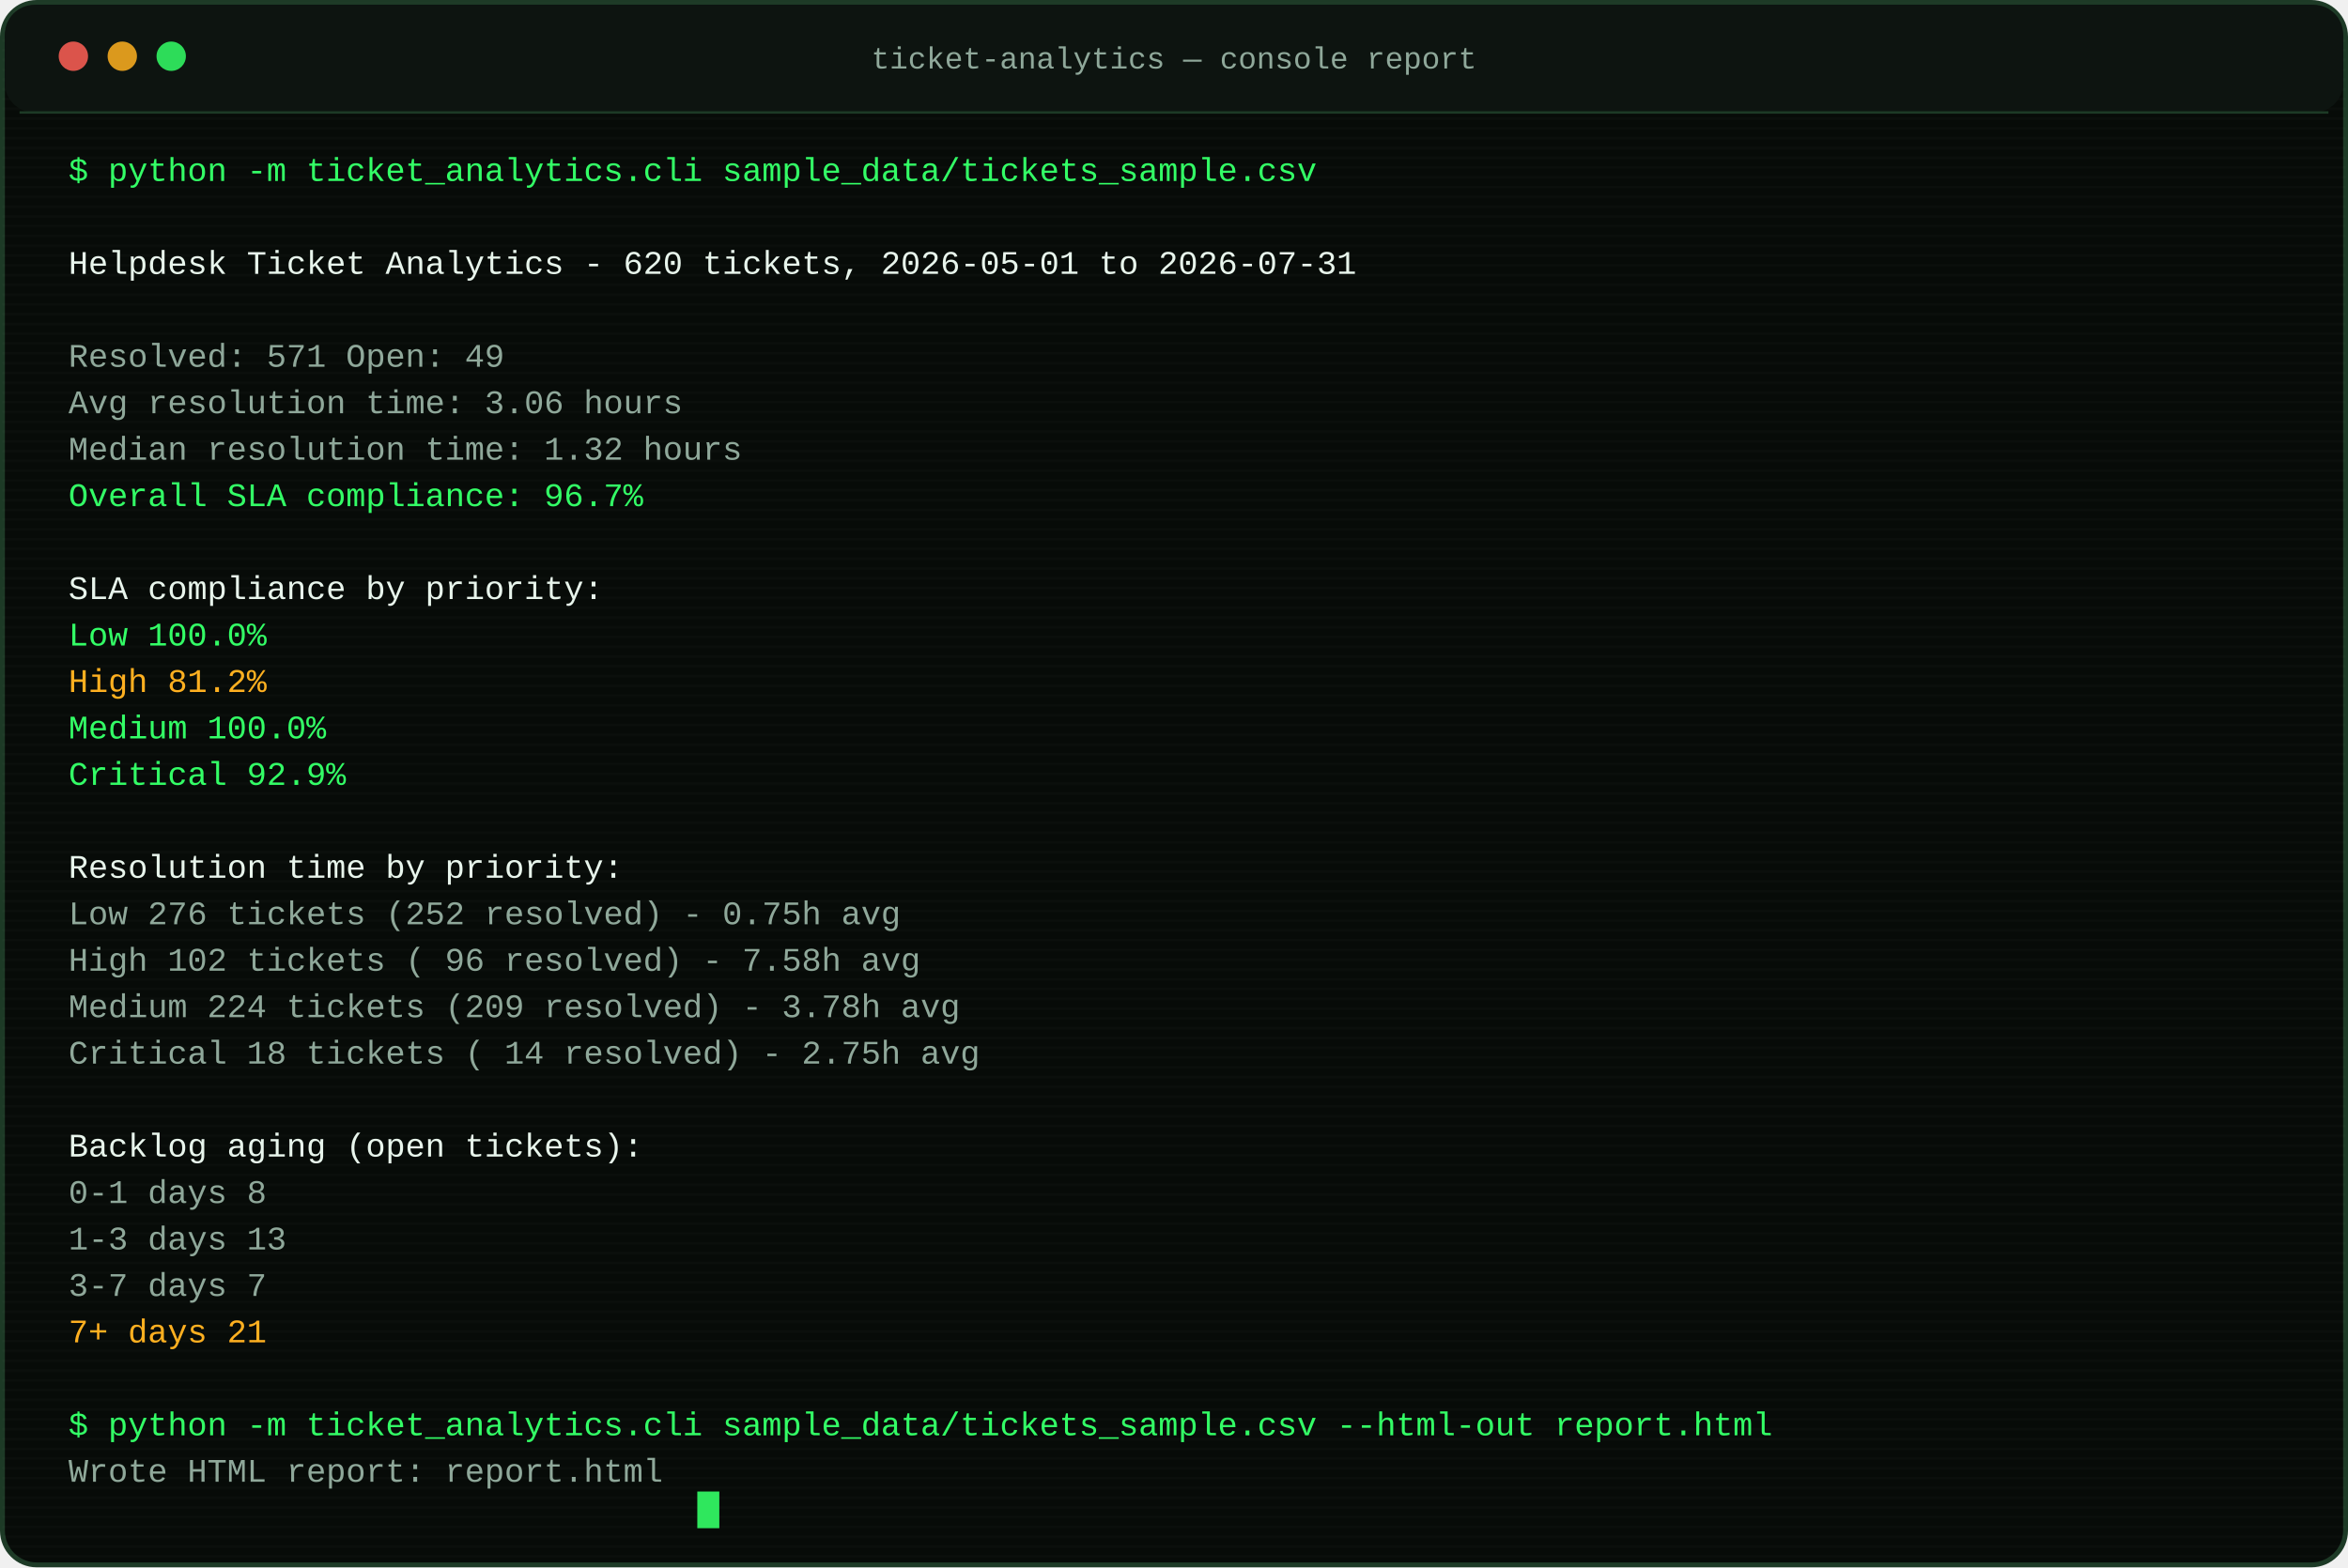
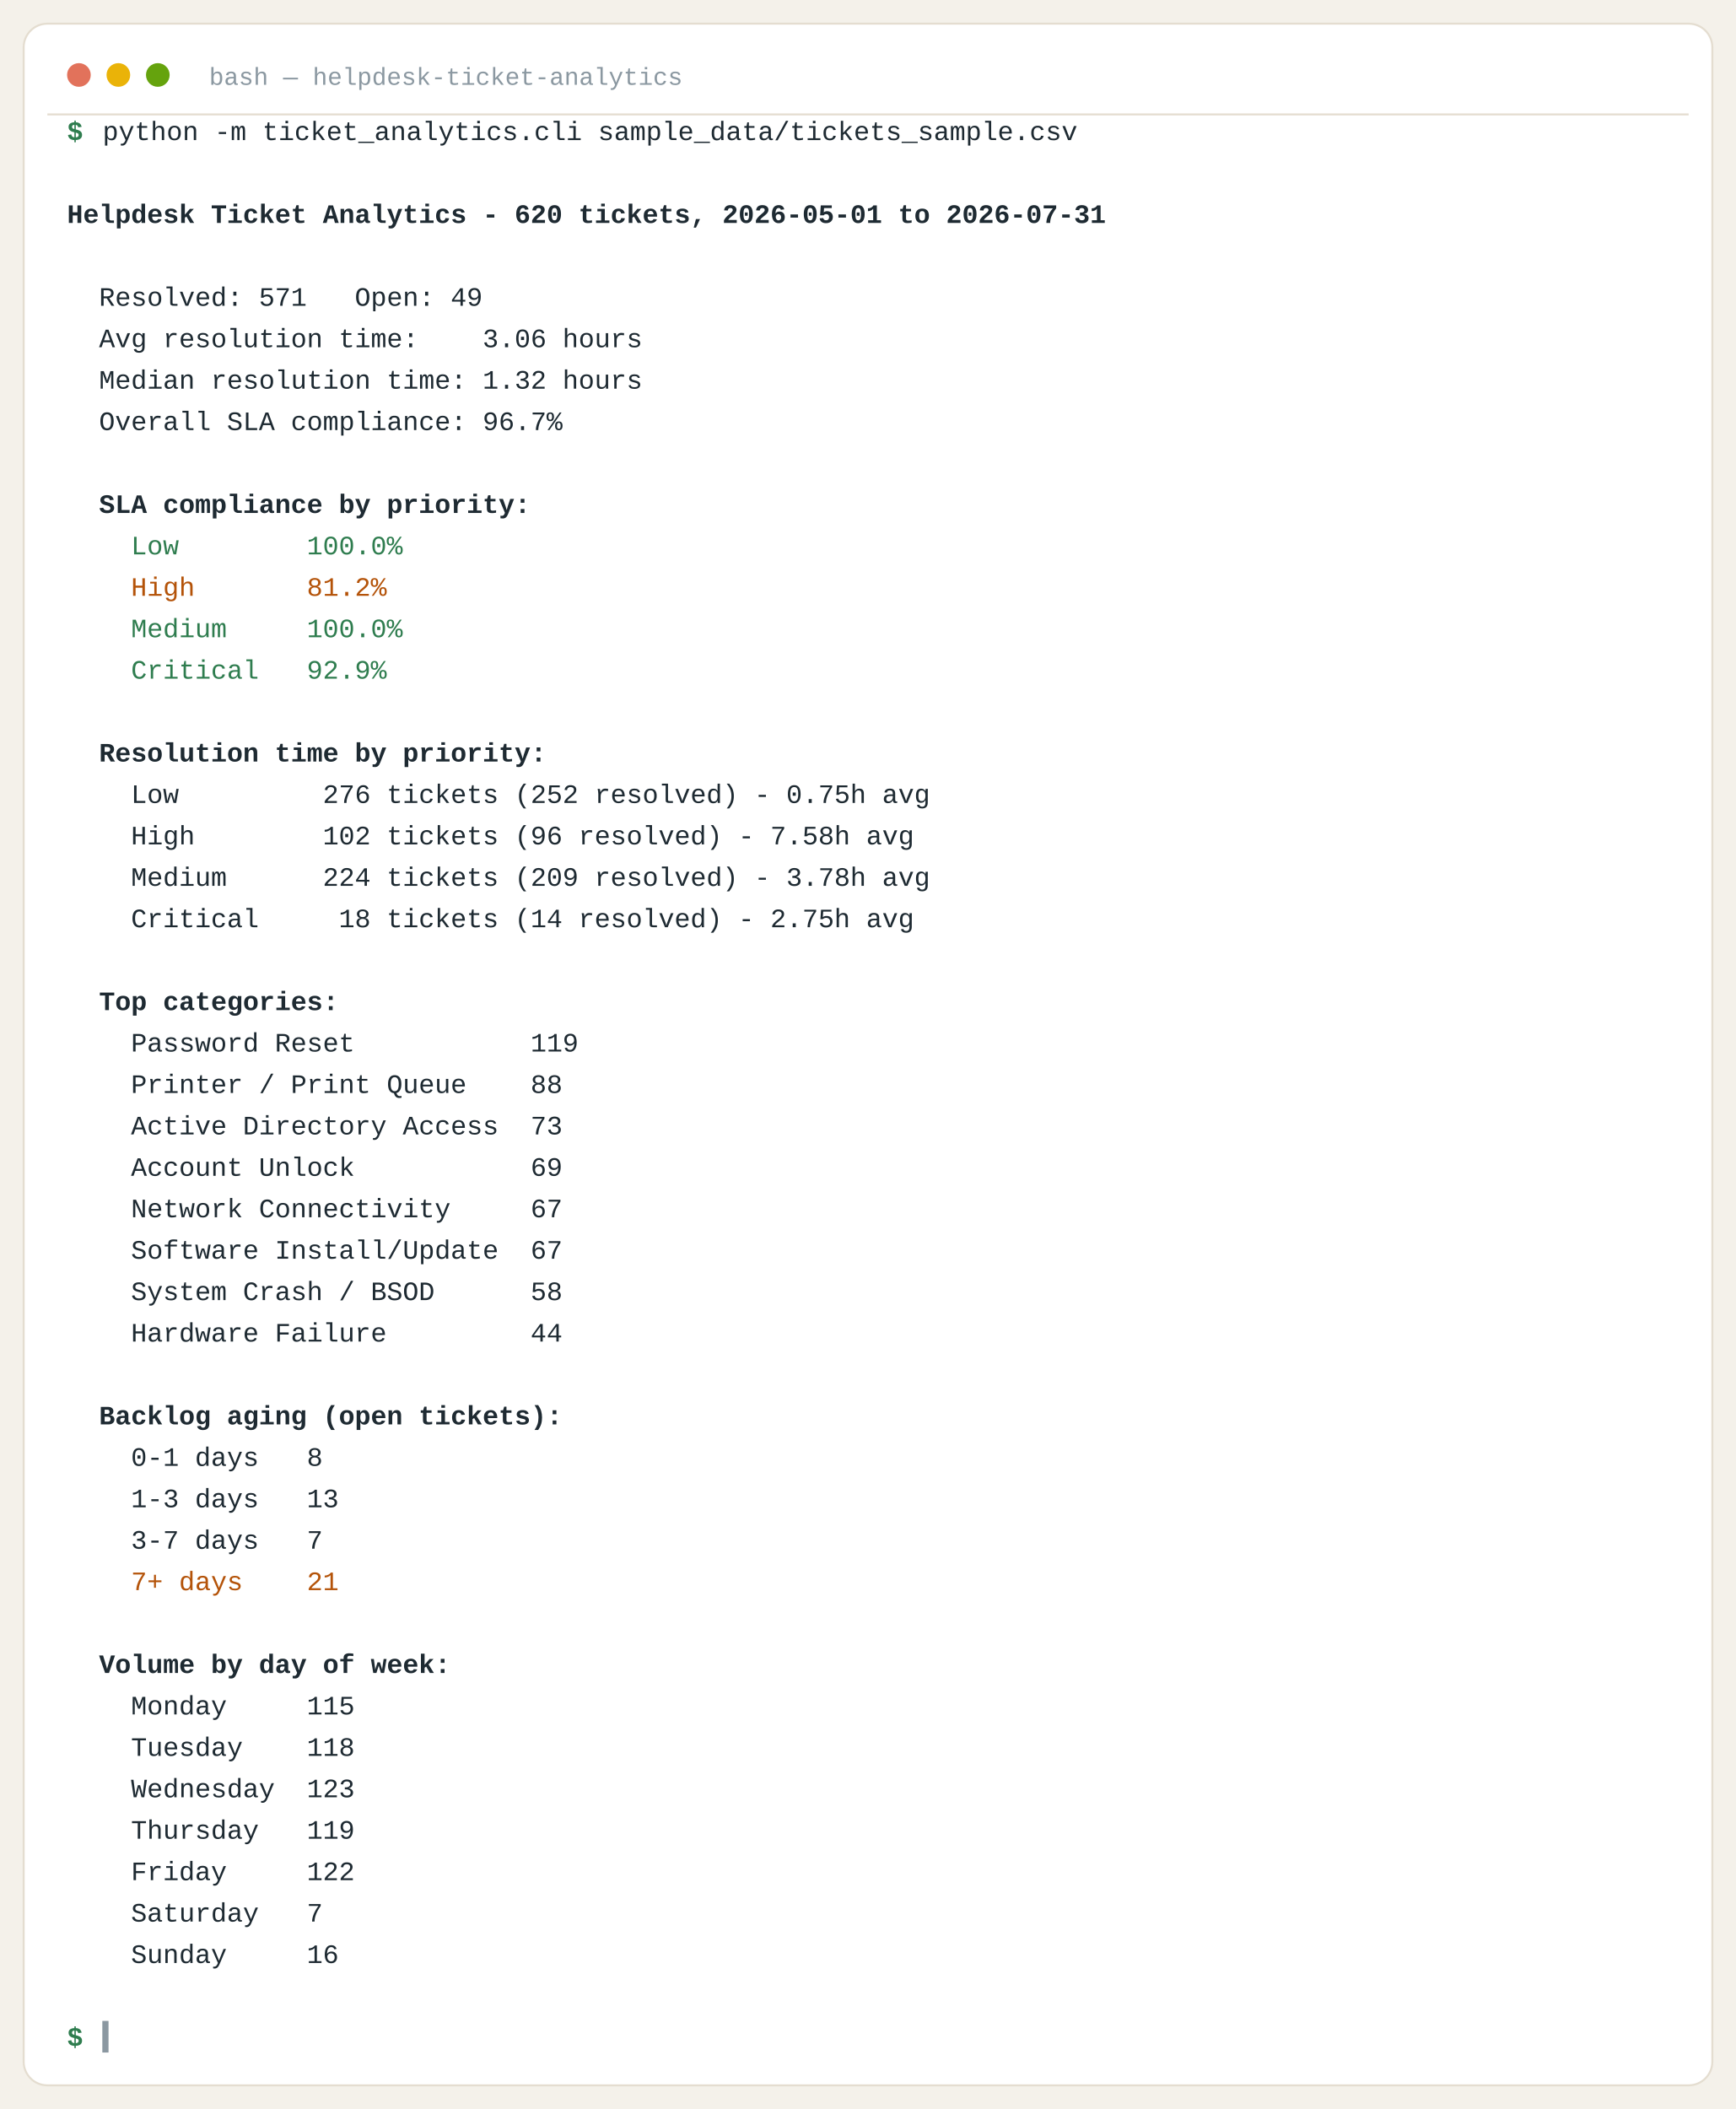
- <svg xmlns="http://www.w3.org/2000/svg" width="960" height="641" viewBox="0 0 960 641" font-family="ui-monospace, SFMono-Regular, Menlo, Consolas, 'Liberation Mono', monospace">
-   <defs>
-     <pattern id="sl1" width="4" height="4" patternUnits="userSpaceOnUse">
-       <rect width="4" height="1" fill="#ffffff" opacity="0.018" />
-     </pattern>
-   </defs>
-   <rect x="1" y="1" width="958" height="639" rx="14" fill="#070b08" stroke="#1d3a26" stroke-width="2" />
-   <rect x="1" y="1" width="958" height="639" rx="14" fill="url(#sl1)" />
-   <rect x="2" y="2" width="956" height="44" rx="12" fill="#0d1410" />
-   <line x1="8" y1="46" x2="952" y2="46" stroke="#1d3a26" stroke-width="1" />
-   <circle cx="30" cy="23" r="6" fill="#ff5f56" opacity="0.85" />
-   <circle cx="50" cy="23" r="6" fill="#ffb020" opacity="0.85" />
-   <circle cx="70" cy="23" r="6" fill="#33ff66" opacity="0.85" />
-   <text x="480" y="28" text-anchor="middle" fill="#8fa89a" font-size="12.5">ticket-analytics — console report</text>
-   <text x="28" y="74" fill="#33ff66" font-size="13.5">$ python -m ticket_analytics.cli sample_data/tickets_sample.csv</text>
-   <text x="28" y="93" fill="#8fa89a" font-size="13.5" />
-   <text x="28" y="112" fill="#e8f5ec" font-size="13.5">Helpdesk Ticket Analytics - 620 tickets, 2026-05-01 to 2026-07-31</text>
-   <text x="28" y="131" fill="#8fa89a" font-size="13.5" />
-   <text x="28" y="150" fill="#8fa89a" font-size="13.5">  Resolved: 571   Open: 49</text>
-   <text x="28" y="169" fill="#8fa89a" font-size="13.5">  Avg resolution time:    3.06 hours</text>
-   <text x="28" y="188" fill="#8fa89a" font-size="13.5">  Median resolution time: 1.32 hours</text>
-   <text x="28" y="207" fill="#33ff66" font-size="13.5">  Overall SLA compliance: 96.7%</text>
-   <text x="28" y="226" fill="#8fa89a" font-size="13.5" />
-   <text x="28" y="245" fill="#e8f5ec" font-size="13.5">  SLA compliance by priority:</text>
-   <text x="28" y="264" fill="#33ff66" font-size="13.5">    Low        100.0%</text>
-   <text x="28" y="283" fill="#ffb020" font-size="13.5">    High       81.2%</text>
-   <text x="28" y="302" fill="#33ff66" font-size="13.5">    Medium     100.0%</text>
-   <text x="28" y="321" fill="#33ff66" font-size="13.5">    Critical   92.9%</text>
-   <text x="28" y="340" fill="#8fa89a" font-size="13.5" />
-   <text x="28" y="359" fill="#e8f5ec" font-size="13.5">  Resolution time by priority:</text>
-   <text x="28" y="378" fill="#8fa89a" font-size="13.5">    Low        276 tickets (252 resolved) - 0.75h avg</text>
-   <text x="28" y="397" fill="#8fa89a" font-size="13.5">    High       102 tickets ( 96 resolved) - 7.58h avg</text>
-   <text x="28" y="416" fill="#8fa89a" font-size="13.5">    Medium     224 tickets (209 resolved) - 3.78h avg</text>
-   <text x="28" y="435" fill="#8fa89a" font-size="13.5">    Critical    18 tickets ( 14 resolved) - 2.75h avg</text>
-   <text x="28" y="454" fill="#8fa89a" font-size="13.5" />
-   <text x="28" y="473" fill="#e8f5ec" font-size="13.5">  Backlog aging (open tickets):</text>
-   <text x="28" y="492" fill="#8fa89a" font-size="13.5">    0-1 days    8</text>
-   <text x="28" y="511" fill="#8fa89a" font-size="13.5">    1-3 days   13</text>
-   <text x="28" y="530" fill="#8fa89a" font-size="13.5">    3-7 days    7</text>
-   <text x="28" y="549" fill="#ffb020" font-size="13.5">    7+ days    21</text>
-   <text x="28" y="568" fill="#8fa89a" font-size="13.5" />
-   <text x="28" y="587" fill="#33ff66" font-size="13.5">$ python -m ticket_analytics.cli sample_data/tickets_sample.csv --html-out report.html</text>
-   <text x="28" y="606" fill="#8fa89a" font-size="13.5">Wrote HTML report: report.html</text>
-   <rect x="285.1" y="610" width="9" height="15" fill="#33ff66" opacity="0.9" />
+ <svg xmlns="http://www.w3.org/2000/svg" width="880" height="1069" viewBox="0 0 880 1069" font-family="ui-monospace, SFMono-Regular, Menlo, Consolas, 'Liberation Mono', monospace" font-size="13.5" xml:space="preserve">
+   <rect width="880" height="1069" fill="#f4f1ea" />
+   <rect x="12" y="12" width="856" height="1045" rx="12" fill="#ffffff" stroke="#e4ddd0" />
+   <circle cx="40" cy="38" r="6" fill="#e2725b" />
+   <circle cx="60" cy="38" r="6" fill="#eab308" />
+   <circle cx="80" cy="38" r="6" fill="#65a30d" />
+   <text x="106" y="43" fill="#8b98a1" font-size="12.5">bash — helpdesk-ticket-analytics</text>
+   <line x1="24" y1="58" x2="856" y2="58" stroke="#e4ddd0" />
+   <text x="34" y="71" fill="#2f7d4f" font-weight="bold">$</text>
+   <text x="52" y="71" fill="#1e2a32">python -m ticket_analytics.cli sample_data/tickets_sample.csv</text>
+   <text x="34" y="113" fill="#1e2a32" font-weight="bold">Helpdesk Ticket Analytics - 620 tickets, 2026-05-01 to 2026-07-31</text>
+   <text x="34" y="155" fill="#1e2a32">  Resolved: 571   Open: 49</text>
+   <text x="34" y="176" fill="#1e2a32">  Avg resolution time:    3.06 hours</text>
+   <text x="34" y="197" fill="#1e2a32">  Median resolution time: 1.32 hours</text>
+   <text x="34" y="218" fill="#1e2a32">  Overall SLA compliance: 96.7%</text>
+   <text x="34" y="260" fill="#1e2a32" font-weight="bold">  SLA compliance by priority:</text>
+   <text x="34" y="281" fill="#2f7d4f">    Low        100.0%</text>
+   <text x="34" y="302" fill="#b45309">    High       81.2%</text>
+   <text x="34" y="323" fill="#2f7d4f">    Medium     100.0%</text>
+   <text x="34" y="344" fill="#2f7d4f">    Critical   92.9%</text>
+   <text x="34" y="386" fill="#1e2a32" font-weight="bold">  Resolution time by priority:</text>
+   <text x="34" y="407" fill="#1e2a32">    Low         276 tickets (252 resolved) - 0.75h avg</text>
+   <text x="34" y="428" fill="#1e2a32">    High        102 tickets (96 resolved) - 7.58h avg</text>
+   <text x="34" y="449" fill="#1e2a32">    Medium      224 tickets (209 resolved) - 3.78h avg</text>
+   <text x="34" y="470" fill="#1e2a32">    Critical     18 tickets (14 resolved) - 2.75h avg</text>
+   <text x="34" y="512" fill="#1e2a32" font-weight="bold">  Top categories:</text>
+   <text x="34" y="533" fill="#1e2a32">    Password Reset           119</text>
+   <text x="34" y="554" fill="#1e2a32">    Printer / Print Queue    88</text>
+   <text x="34" y="575" fill="#1e2a32">    Active Directory Access  73</text>
+   <text x="34" y="596" fill="#1e2a32">    Account Unlock           69</text>
+   <text x="34" y="617" fill="#1e2a32">    Network Connectivity     67</text>
+   <text x="34" y="638" fill="#1e2a32">    Software Install/Update  67</text>
+   <text x="34" y="659" fill="#1e2a32">    System Crash / BSOD      58</text>
+   <text x="34" y="680" fill="#1e2a32">    Hardware Failure         44</text>
+   <text x="34" y="722" fill="#1e2a32" font-weight="bold">  Backlog aging (open tickets):</text>
+   <text x="34" y="743" fill="#1e2a32">    0-1 days   8</text>
+   <text x="34" y="764" fill="#1e2a32">    1-3 days   13</text>
+   <text x="34" y="785" fill="#1e2a32">    3-7 days   7</text>
+   <text x="34" y="806" fill="#b45309">    7+ days    21</text>
+   <text x="34" y="848" fill="#1e2a32" font-weight="bold">  Volume by day of week:</text>
+   <text x="34" y="869" fill="#1e2a32">    Monday     115</text>
+   <text x="34" y="890" fill="#1e2a32">    Tuesday    118</text>
+   <text x="34" y="911" fill="#1e2a32">    Wednesday  123</text>
+   <text x="34" y="932" fill="#1e2a32">    Thursday   119</text>
+   <text x="34" y="953" fill="#1e2a32">    Friday     122</text>
+   <text x="34" y="974" fill="#1e2a32">    Saturday   7</text>
+   <text x="34" y="995" fill="#1e2a32">    Sunday     16</text>
+   <text x="34" y="1037" fill="#2f7d4f" font-weight="bold">$</text>
+   <text x="52" y="1037" fill="#8b98a1">▍</text>
</svg>
